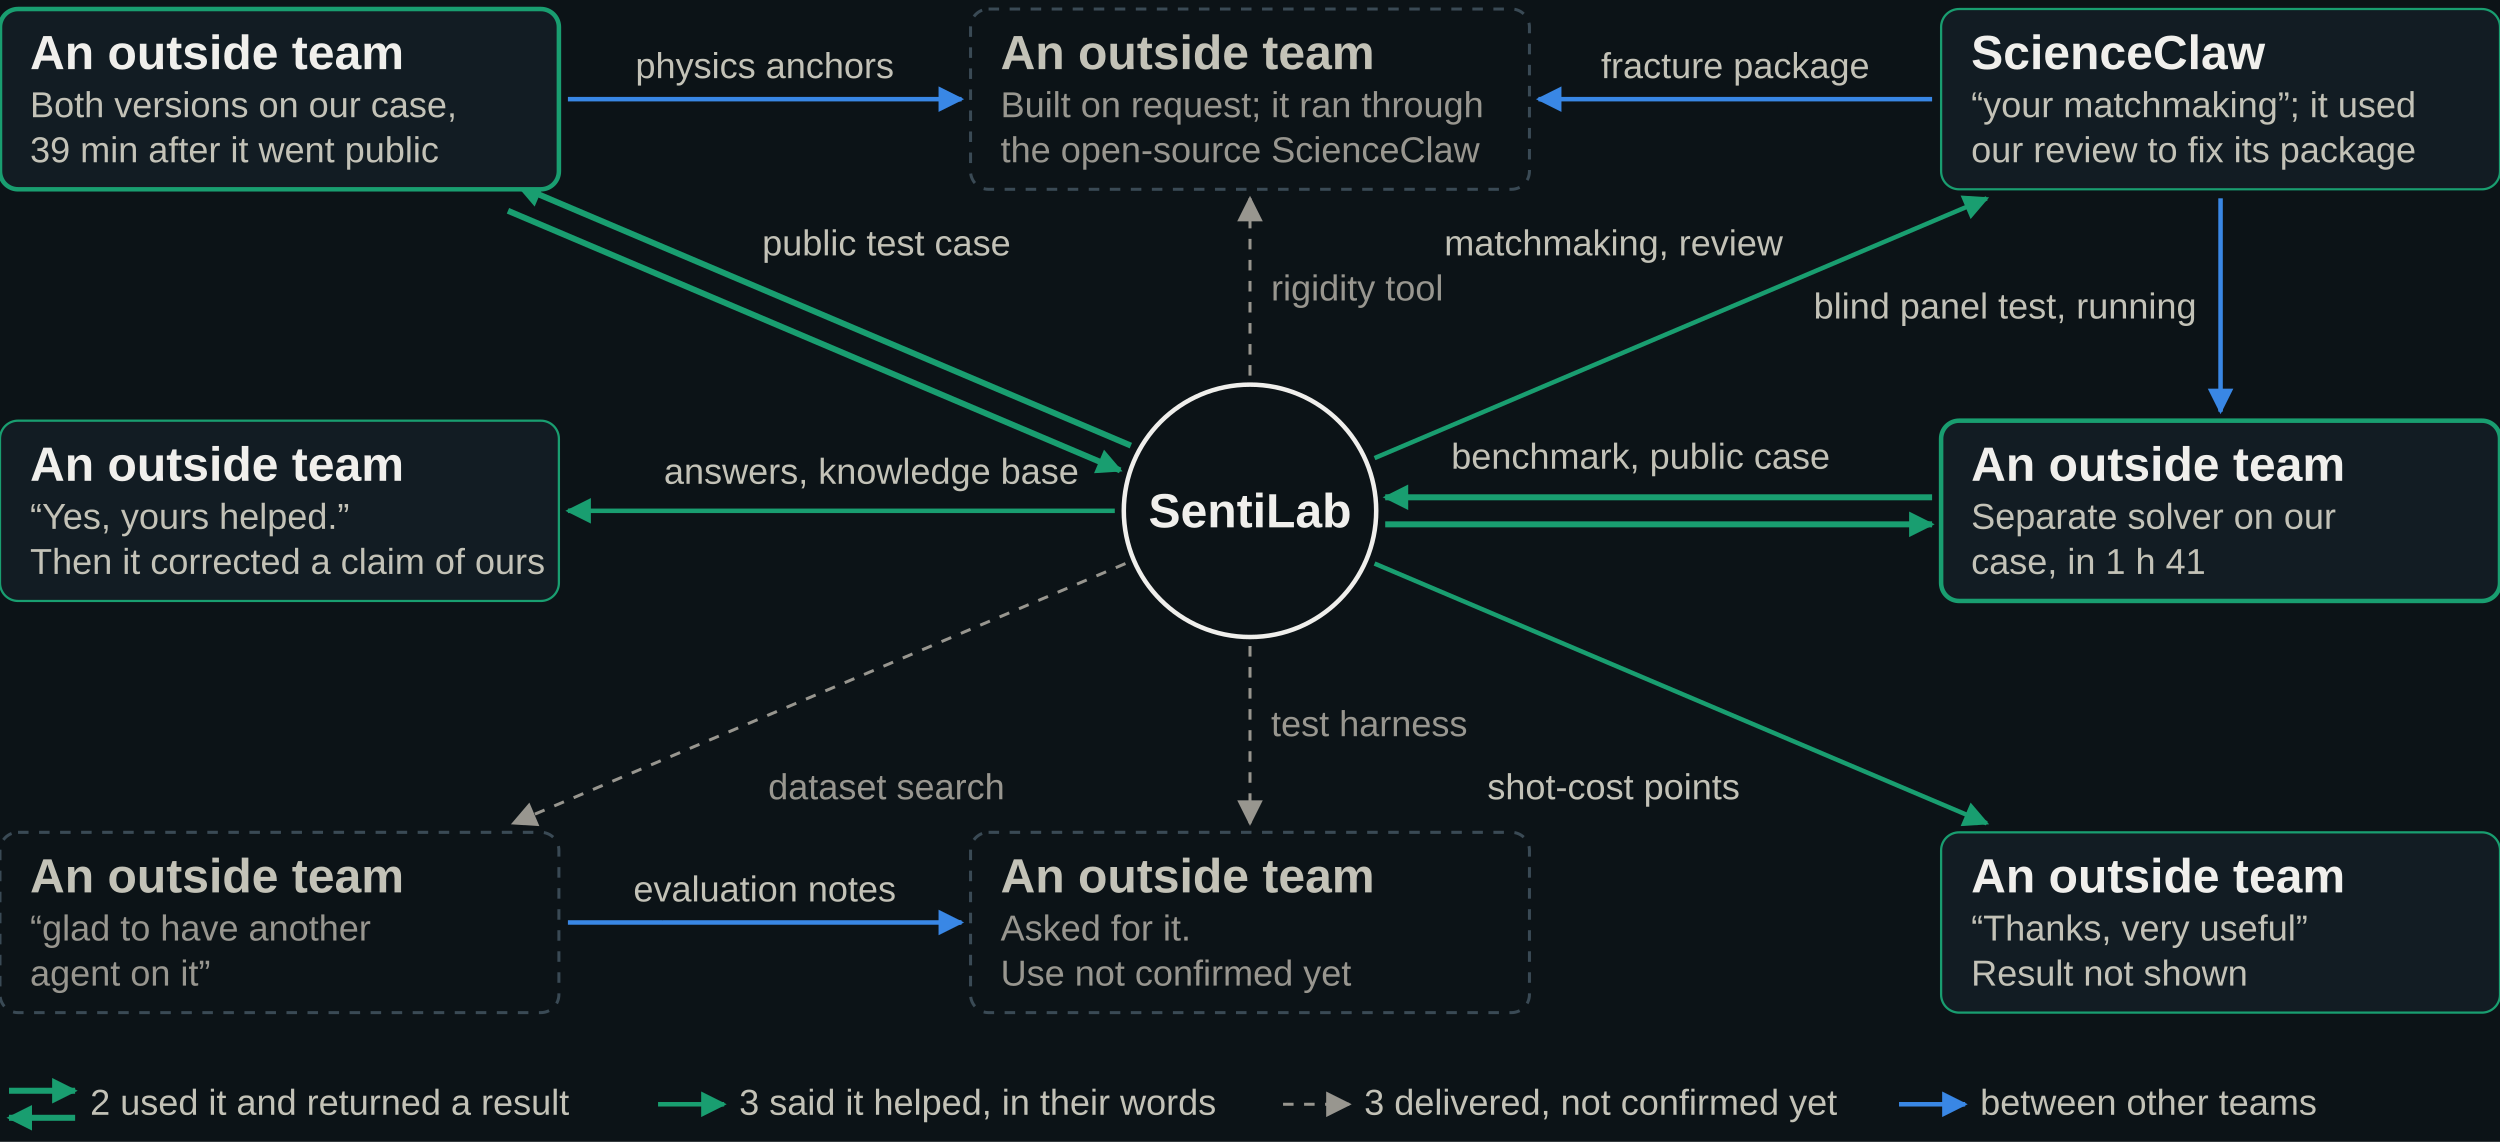
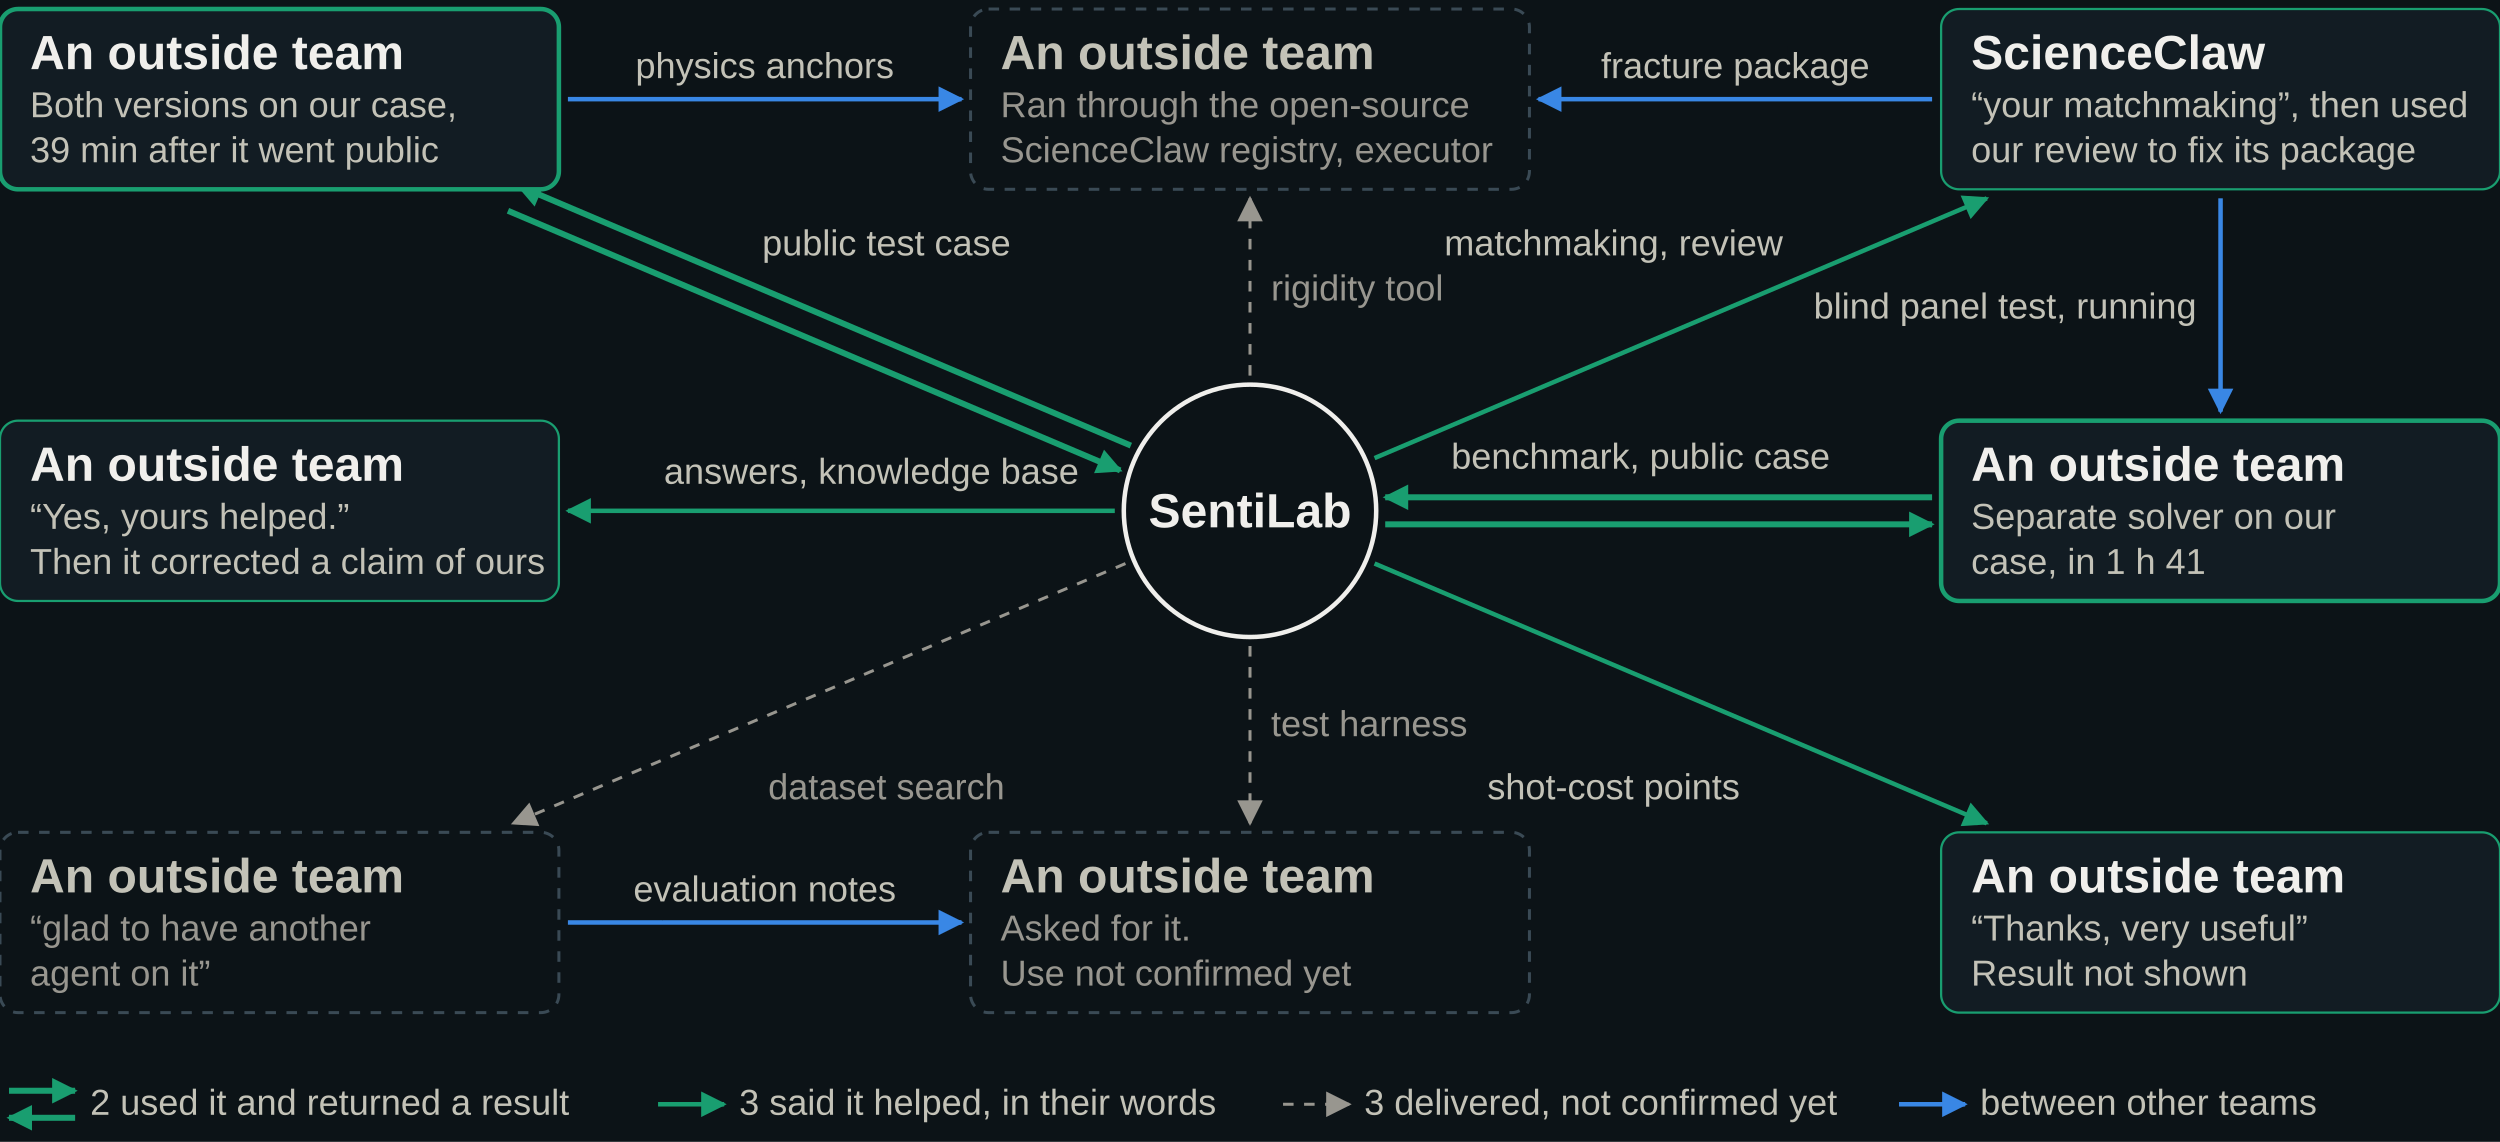
- <svg xmlns="http://www.w3.org/2000/svg" width="1664" height="760" viewBox="0 0 1664 760" role="img" aria-label="Map of what travelled between SentiLab and eight outside teams: two used our work and returned a result, three said it helped in their own words, three have not confirmed use yet, and four links run between other teams." font-family="'Segoe UI', system-ui, -apple-system, 'Helvetica Neue', Arial, sans-serif">
+ <svg xmlns="http://www.w3.org/2000/svg" width="1664" height="760" viewBox="0 0 1664 760" role="img" aria-label="Map of what travelled between SentiLab and eight outside teams. Used it and returned a result: An outside team, An outside team. Said it helped: ScienceClaw, An outside team, An outside team. Not confirmed yet: An outside team, An outside team, An outside team. Between other teams: An outside team to An outside team: physics anchors; ScienceClaw to An outside team: fracture package; ScienceClaw to An outside team: blind panel test, running; An outside team to An outside team: evaluation notes." font-family="'Segoe UI', system-ui, -apple-system, 'Helvetica Neue', Arial, sans-serif">
  <rect width="1664" height="760" fill="#0c1317" />
  <defs>
    <marker id="arrow-aqua" viewBox="0 0 10 10" refX="9" refY="5" markerUnits="userSpaceOnUse" markerWidth="17" markerHeight="17" orient="auto-start-reverse">
      <path d="M0 0L10 5L0 10z" fill="#199e70" />
    </marker>
  </defs>
  <defs>
    <marker id="arrow-blue" viewBox="0 0 10 10" refX="9" refY="5" markerUnits="userSpaceOnUse" markerWidth="17" markerHeight="17" orient="auto-start-reverse">
      <path d="M0 0L10 5L0 10z" fill="#3987e5" />
    </marker>
  </defs>
  <defs>
    <marker id="arrow-grey" viewBox="0 0 10 10" refX="9" refY="5" markerUnits="userSpaceOnUse" markerWidth="17" markerHeight="17" orient="auto-start-reverse">
      <path d="M0 0L10 5L0 10z" fill="#98968f" />
    </marker>
  </defs>
  <line x1="752.7" y1="296.6" x2="345.1" y2="123.7" stroke="#199e70" stroke-width="4" marker-end="url(#arrow-aqua)" />
  <line x1="338.1" y1="140.3" x2="745.6" y2="313.1" stroke="#199e70" stroke-width="4" marker-end="url(#arrow-aqua)" />
  <text x="590.0" y="170.0" font-size="24" fill="#c3c2b7" font-weight="400" text-anchor="middle" style="paint-order:stroke" stroke="#0c1317" stroke-width="8">public test case</text>
  <line x1="832.0" y1="250.0" x2="832.0" y2="132.0" stroke="#98968f" stroke-width="2" stroke-dasharray="7 7" marker-end="url(#arrow-grey)" />
  <text x="846.0" y="200.0" font-size="24" fill="#98968f" font-weight="400" text-anchor="start" style="paint-order:stroke" stroke="#0c1317" stroke-width="8">rigidity tool</text>
  <line x1="914.9" y1="304.9" x2="1322.4" y2="132.0" stroke="#199e70" stroke-width="3" marker-end="url(#arrow-aqua)" />
  <text x="1074.0" y="170.0" font-size="24" fill="#c3c2b7" font-weight="400" text-anchor="middle" style="paint-order:stroke" stroke="#0c1317" stroke-width="8">matchmaking, review</text>
  <line x1="922.0" y1="349.0" x2="1286.0" y2="349.0" stroke="#199e70" stroke-width="4" marker-end="url(#arrow-aqua)" />
  <line x1="1286.0" y1="331.0" x2="922.0" y2="331.0" stroke="#199e70" stroke-width="4" marker-end="url(#arrow-aqua)" />
  <text x="1092.0" y="312.0" font-size="24" fill="#c3c2b7" font-weight="400" text-anchor="middle" style="paint-order:stroke" stroke="#0c1317" stroke-width="8">benchmark, public case</text>
  <line x1="914.9" y1="375.1" x2="1322.4" y2="548.0" stroke="#199e70" stroke-width="3" marker-end="url(#arrow-aqua)" />
  <text x="1074.0" y="532.0" font-size="24" fill="#c3c2b7" font-weight="400" text-anchor="middle" style="paint-order:stroke" stroke="#0c1317" stroke-width="8">shot-cost points</text>
  <line x1="832.0" y1="430.0" x2="832.0" y2="548.0" stroke="#98968f" stroke-width="2" stroke-dasharray="7 7" marker-end="url(#arrow-grey)" />
  <text x="846.0" y="490.0" font-size="24" fill="#98968f" font-weight="400" text-anchor="start" style="paint-order:stroke" stroke="#0c1317" stroke-width="8">test harness</text>
  <line x1="749.1" y1="375.1" x2="341.6" y2="548.0" stroke="#98968f" stroke-width="2" stroke-dasharray="7 7" marker-end="url(#arrow-grey)" />
  <text x="590.0" y="532.0" font-size="24" fill="#98968f" font-weight="400" text-anchor="middle" style="paint-order:stroke" stroke="#0c1317" stroke-width="8">dataset search</text>
  <line x1="742.0" y1="340.0" x2="378.0" y2="340.0" stroke="#199e70" stroke-width="3" marker-end="url(#arrow-aqua)" />
  <text x="580.0" y="322.0" font-size="24" fill="#c3c2b7" font-weight="400" text-anchor="middle" style="paint-order:stroke" stroke="#0c1317" stroke-width="8">answers, knowledge base</text>
  <line x1="378.0" y1="66.0" x2="640.0" y2="66.0" stroke="#3987e5" stroke-width="3" marker-end="url(#arrow-blue)" />
  <text x="509.0" y="52.0" font-size="24" fill="#c3c2b7" font-weight="400" text-anchor="middle" style="paint-order:stroke" stroke="#0c1317" stroke-width="8">physics anchors</text>
  <line x1="1286.0" y1="66.0" x2="1024.0" y2="66.0" stroke="#3987e5" stroke-width="3" marker-end="url(#arrow-blue)" />
  <text x="1155.0" y="52.0" font-size="24" fill="#c3c2b7" font-weight="400" text-anchor="middle" style="paint-order:stroke" stroke="#0c1317" stroke-width="8">fracture package</text>
  <line x1="1478.0" y1="132.0" x2="1478.0" y2="274.0" stroke="#3987e5" stroke-width="3" marker-end="url(#arrow-blue)" />
  <text x="1462.0" y="212.0" font-size="24" fill="#c3c2b7" font-weight="400" text-anchor="end" style="paint-order:stroke" stroke="#0c1317" stroke-width="8">blind panel test, running</text>
  <line x1="378.0" y1="614.0" x2="640.0" y2="614.0" stroke="#3987e5" stroke-width="3" marker-end="url(#arrow-blue)" />
  <text x="509.0" y="600.0" font-size="24" fill="#c3c2b7" font-weight="400" text-anchor="middle" style="paint-order:stroke" stroke="#0c1317" stroke-width="8">evaluation notes</text>
  <circle cx="832" cy="340" r="84" fill="#0c1317" stroke="#f0efec" stroke-width="3" />
  <text x="832.0" y="351.0" font-size="32" fill="#f0efec" font-weight="700" text-anchor="middle">SentiLab</text>
  <rect x="0.0" y="6.0" width="372" height="120" rx="12" fill="#121c23" stroke="#199e70" stroke-width="3" />
  <text x="20.0" y="46.0" font-size="32" fill="#f0efec" font-weight="600" text-anchor="start">An outside team</text>
  <text x="20.0" y="78.0" font-size="24" fill="#c3c2b7" font-weight="400" text-anchor="start">Both versions on our case,</text>
  <text x="20.0" y="108.0" font-size="24" fill="#c3c2b7" font-weight="400" text-anchor="start">39 min after it went public</text>
  <rect x="646.0" y="6.0" width="372" height="120" rx="12" fill="#0c1317" stroke="#3a4a55" stroke-width="2" stroke-dasharray="7 7" />
  <text x="666.0" y="46.0" font-size="32" fill="#c3c2b7" font-weight="600" text-anchor="start">An outside team</text>
-   <text x="666.0" y="78.0" font-size="24" fill="#98968f" font-weight="400" text-anchor="start">Built on request; it ran through</text>
-   <text x="666.0" y="108.0" font-size="24" fill="#98968f" font-weight="400" text-anchor="start">the open-source ScienceClaw</text>
+   <text x="666.0" y="78.0" font-size="24" fill="#98968f" font-weight="400" text-anchor="start">Ran through the open-source</text>
+   <text x="666.0" y="108.0" font-size="24" fill="#98968f" font-weight="400" text-anchor="start">ScienceClaw registry, executor</text>
  <rect x="1292.0" y="6.0" width="372" height="120" rx="12" fill="#121c23" stroke="#199e70" stroke-width="1.5" />
  <text x="1312.0" y="46.0" font-size="32" fill="#f0efec" font-weight="600" text-anchor="start">ScienceClaw</text>
-   <text x="1312.0" y="78.0" font-size="24" fill="#c3c2b7" font-weight="400" text-anchor="start">“your matchmaking”; it used</text>
+   <text x="1312.0" y="78.0" font-size="24" fill="#c3c2b7" font-weight="400" text-anchor="start">“your matchmaking”, then used</text>
  <text x="1312.0" y="108.0" font-size="24" fill="#c3c2b7" font-weight="400" text-anchor="start">our review to fix its package</text>
  <rect x="1292.0" y="280.0" width="372" height="120" rx="12" fill="#121c23" stroke="#199e70" stroke-width="3" />
  <text x="1312.0" y="320.0" font-size="32" fill="#f0efec" font-weight="600" text-anchor="start">An outside team</text>
  <text x="1312.0" y="352.0" font-size="24" fill="#c3c2b7" font-weight="400" text-anchor="start">Separate solver on our</text>
  <text x="1312.0" y="382.0" font-size="24" fill="#c3c2b7" font-weight="400" text-anchor="start">case, in 1 h 41</text>
  <rect x="1292.0" y="554.0" width="372" height="120" rx="12" fill="#121c23" stroke="#199e70" stroke-width="1.5" />
  <text x="1312.0" y="594.0" font-size="32" fill="#f0efec" font-weight="600" text-anchor="start">An outside team</text>
  <text x="1312.0" y="626.0" font-size="24" fill="#c3c2b7" font-weight="400" text-anchor="start">“Thanks, very useful”</text>
  <text x="1312.0" y="656.0" font-size="24" fill="#c3c2b7" font-weight="400" text-anchor="start">Result not shown</text>
  <rect x="646.0" y="554.0" width="372" height="120" rx="12" fill="#0c1317" stroke="#3a4a55" stroke-width="2" stroke-dasharray="7 7" />
  <text x="666.0" y="594.0" font-size="32" fill="#c3c2b7" font-weight="600" text-anchor="start">An outside team</text>
  <text x="666.0" y="626.0" font-size="24" fill="#98968f" font-weight="400" text-anchor="start">Asked for it.</text>
  <text x="666.0" y="656.0" font-size="24" fill="#98968f" font-weight="400" text-anchor="start">Use not confirmed yet</text>
  <rect x="0.0" y="554.0" width="372" height="120" rx="12" fill="#0c1317" stroke="#3a4a55" stroke-width="2" stroke-dasharray="7 7" />
  <text x="20.0" y="594.0" font-size="32" fill="#c3c2b7" font-weight="600" text-anchor="start">An outside team</text>
  <text x="20.0" y="626.0" font-size="24" fill="#98968f" font-weight="400" text-anchor="start">“glad to have another</text>
  <text x="20.0" y="656.0" font-size="24" fill="#98968f" font-weight="400" text-anchor="start">agent on it”</text>
  <rect x="0.0" y="280.0" width="372" height="120" rx="12" fill="#121c23" stroke="#199e70" stroke-width="1.5" />
  <text x="20.0" y="320.0" font-size="32" fill="#f0efec" font-weight="600" text-anchor="start">An outside team</text>
  <text x="20.0" y="352.0" font-size="24" fill="#c3c2b7" font-weight="400" text-anchor="start">“Yes, yours helped.”</text>
  <text x="20.0" y="382.0" font-size="24" fill="#c3c2b7" font-weight="400" text-anchor="start">Then it corrected a claim of ours</text>
  <line x1="6" x2="50" y1="726" y2="726" stroke="#199e70" stroke-width="4" marker-end="url(#arrow-aqua)" />
  <line x1="50" x2="6" y1="744" y2="744" stroke="#199e70" stroke-width="4" marker-end="url(#arrow-aqua)" />
  <text x="60.0" y="742.0" font-size="24" fill="#c3c2b7" font-weight="400" text-anchor="start">2 used it and returned a result</text>
  <line x1="438" x2="482" y1="735" y2="735" stroke="#199e70" stroke-width="3" marker-end="url(#arrow-aqua)" />
  <text x="492.0" y="742.0" font-size="24" fill="#c3c2b7" font-weight="400" text-anchor="start">3 said it helped, in their words</text>
  <line x1="854" x2="898" y1="735" y2="735" stroke="#98968f" stroke-width="2" stroke-dasharray="7 7" marker-end="url(#arrow-grey)" />
  <text x="908.0" y="742.0" font-size="24" fill="#c3c2b7" font-weight="400" text-anchor="start">3 delivered, not confirmed yet</text>
  <line x1="1264" x2="1308" y1="735" y2="735" stroke="#3987e5" stroke-width="3" marker-end="url(#arrow-blue)" />
  <text x="1318.0" y="742.0" font-size="24" fill="#c3c2b7" font-weight="400" text-anchor="start">between other teams</text>
</svg>
